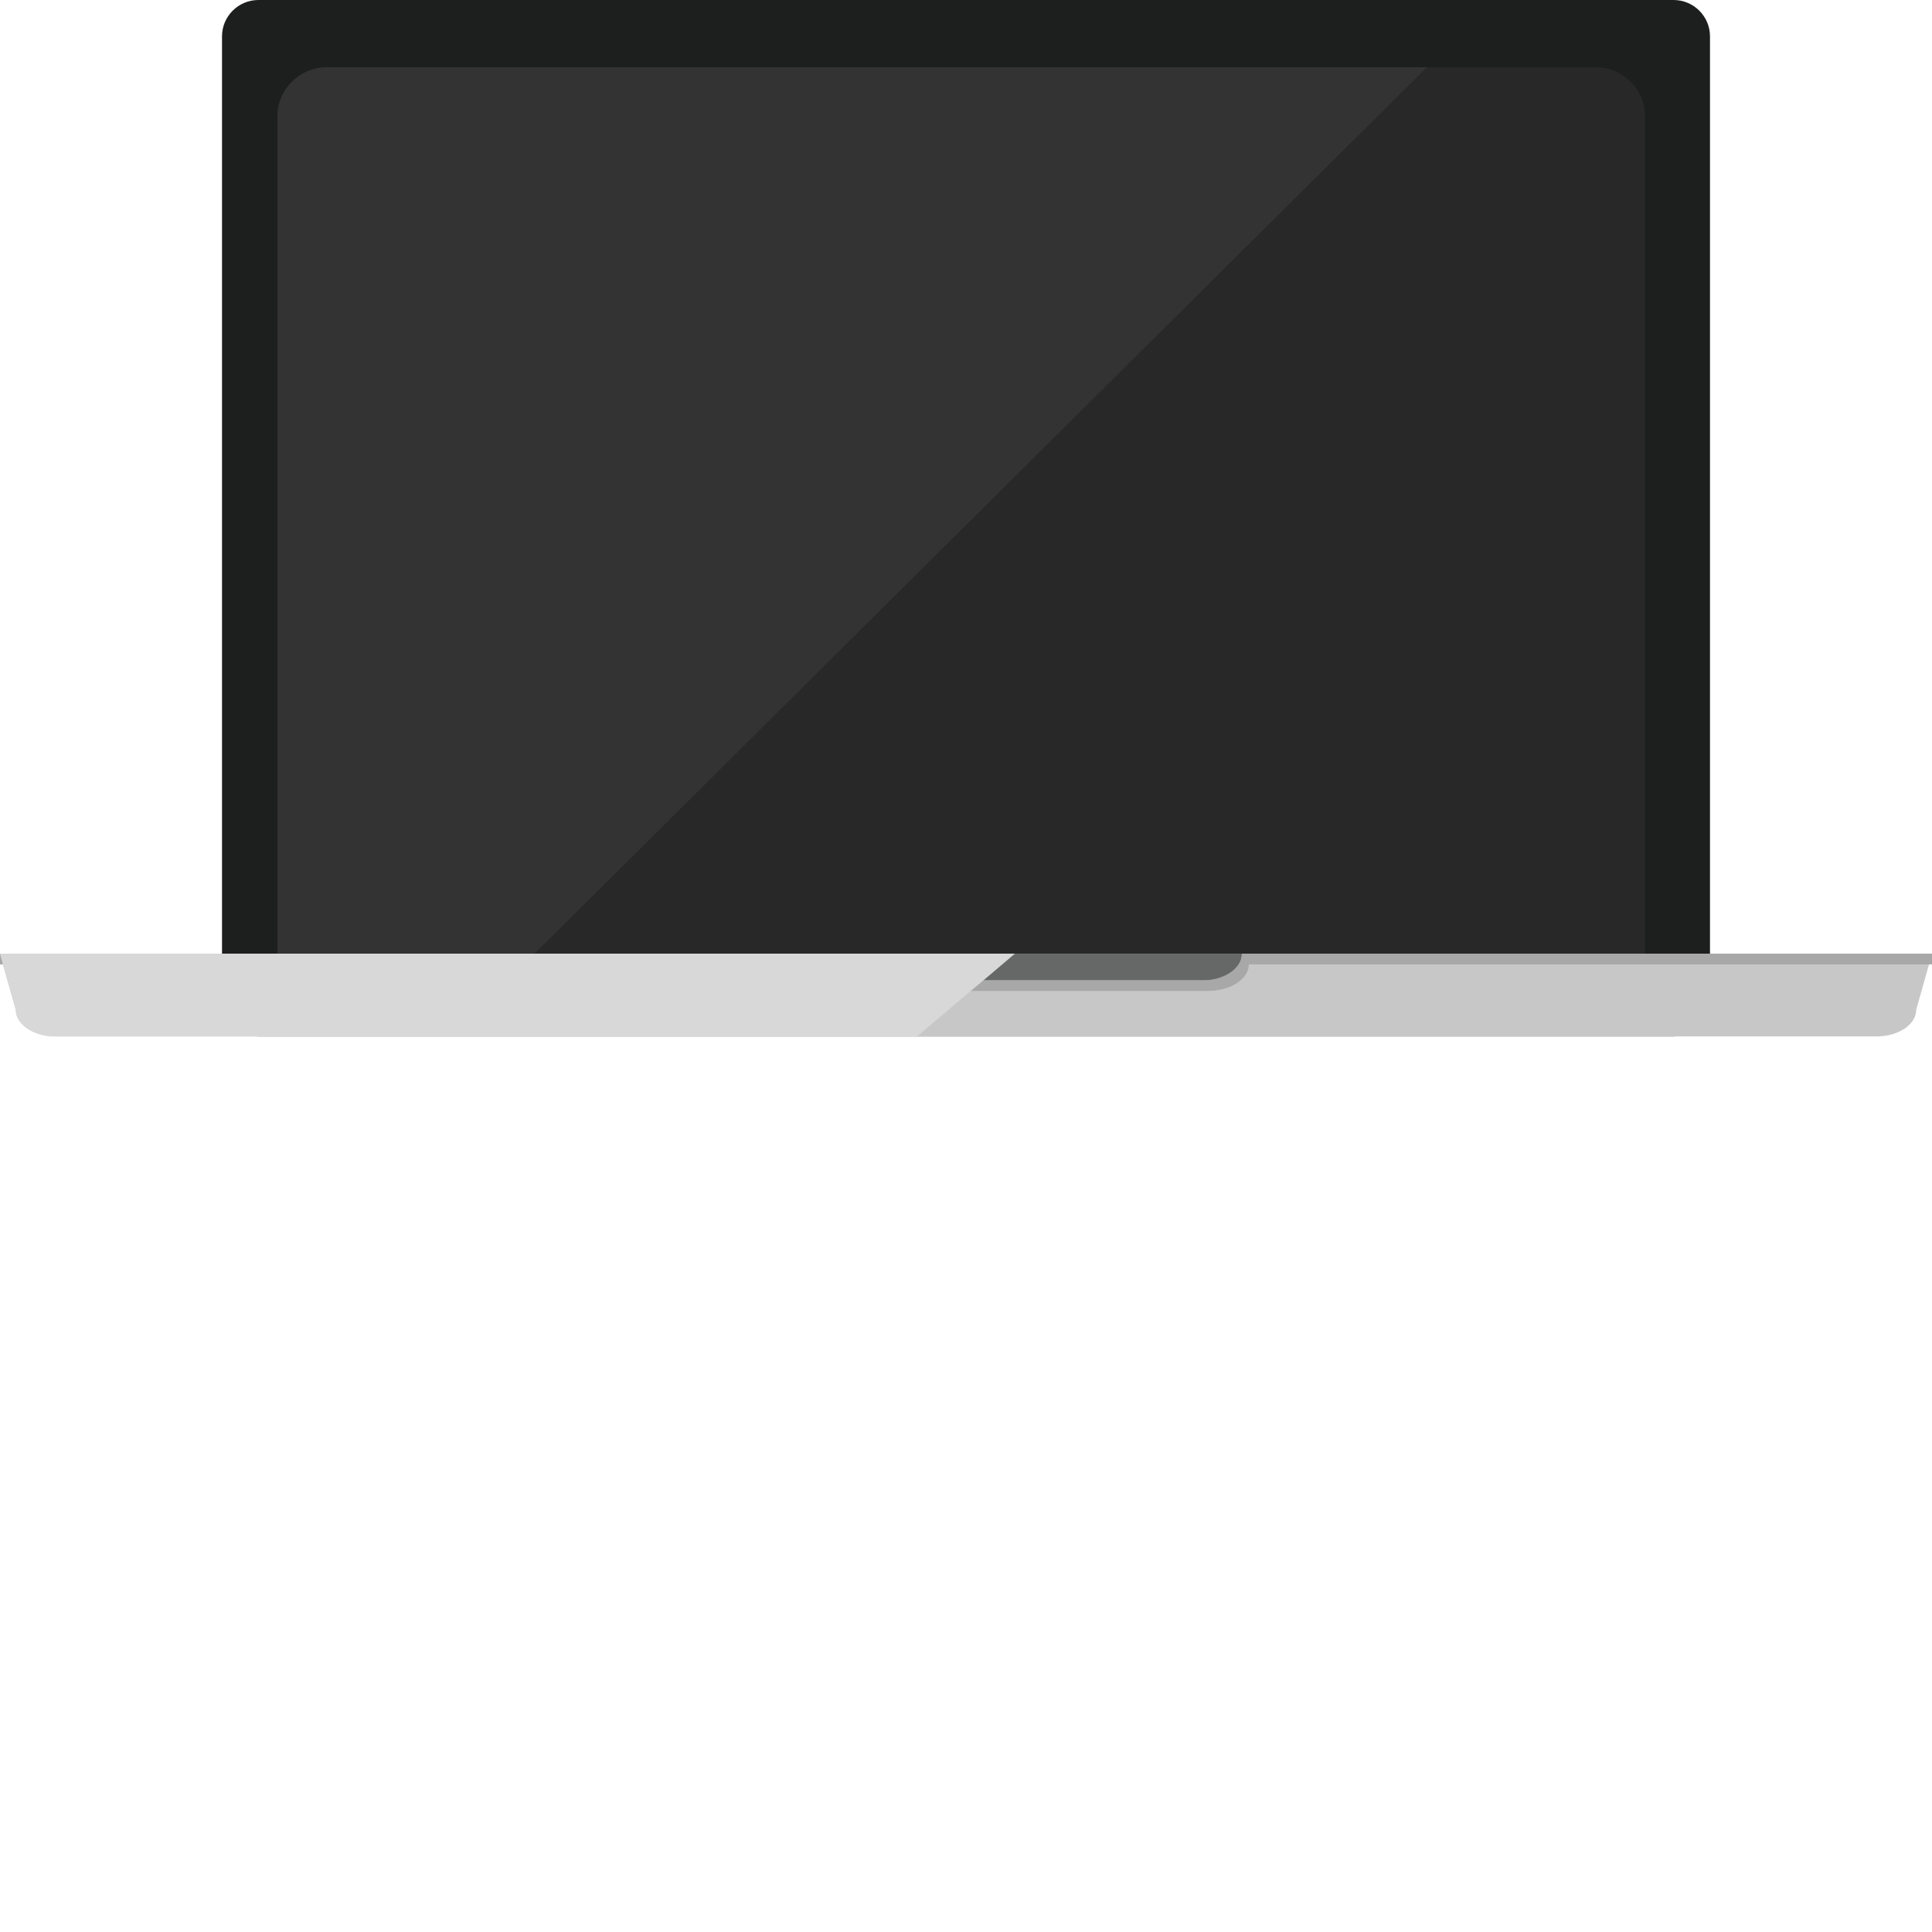
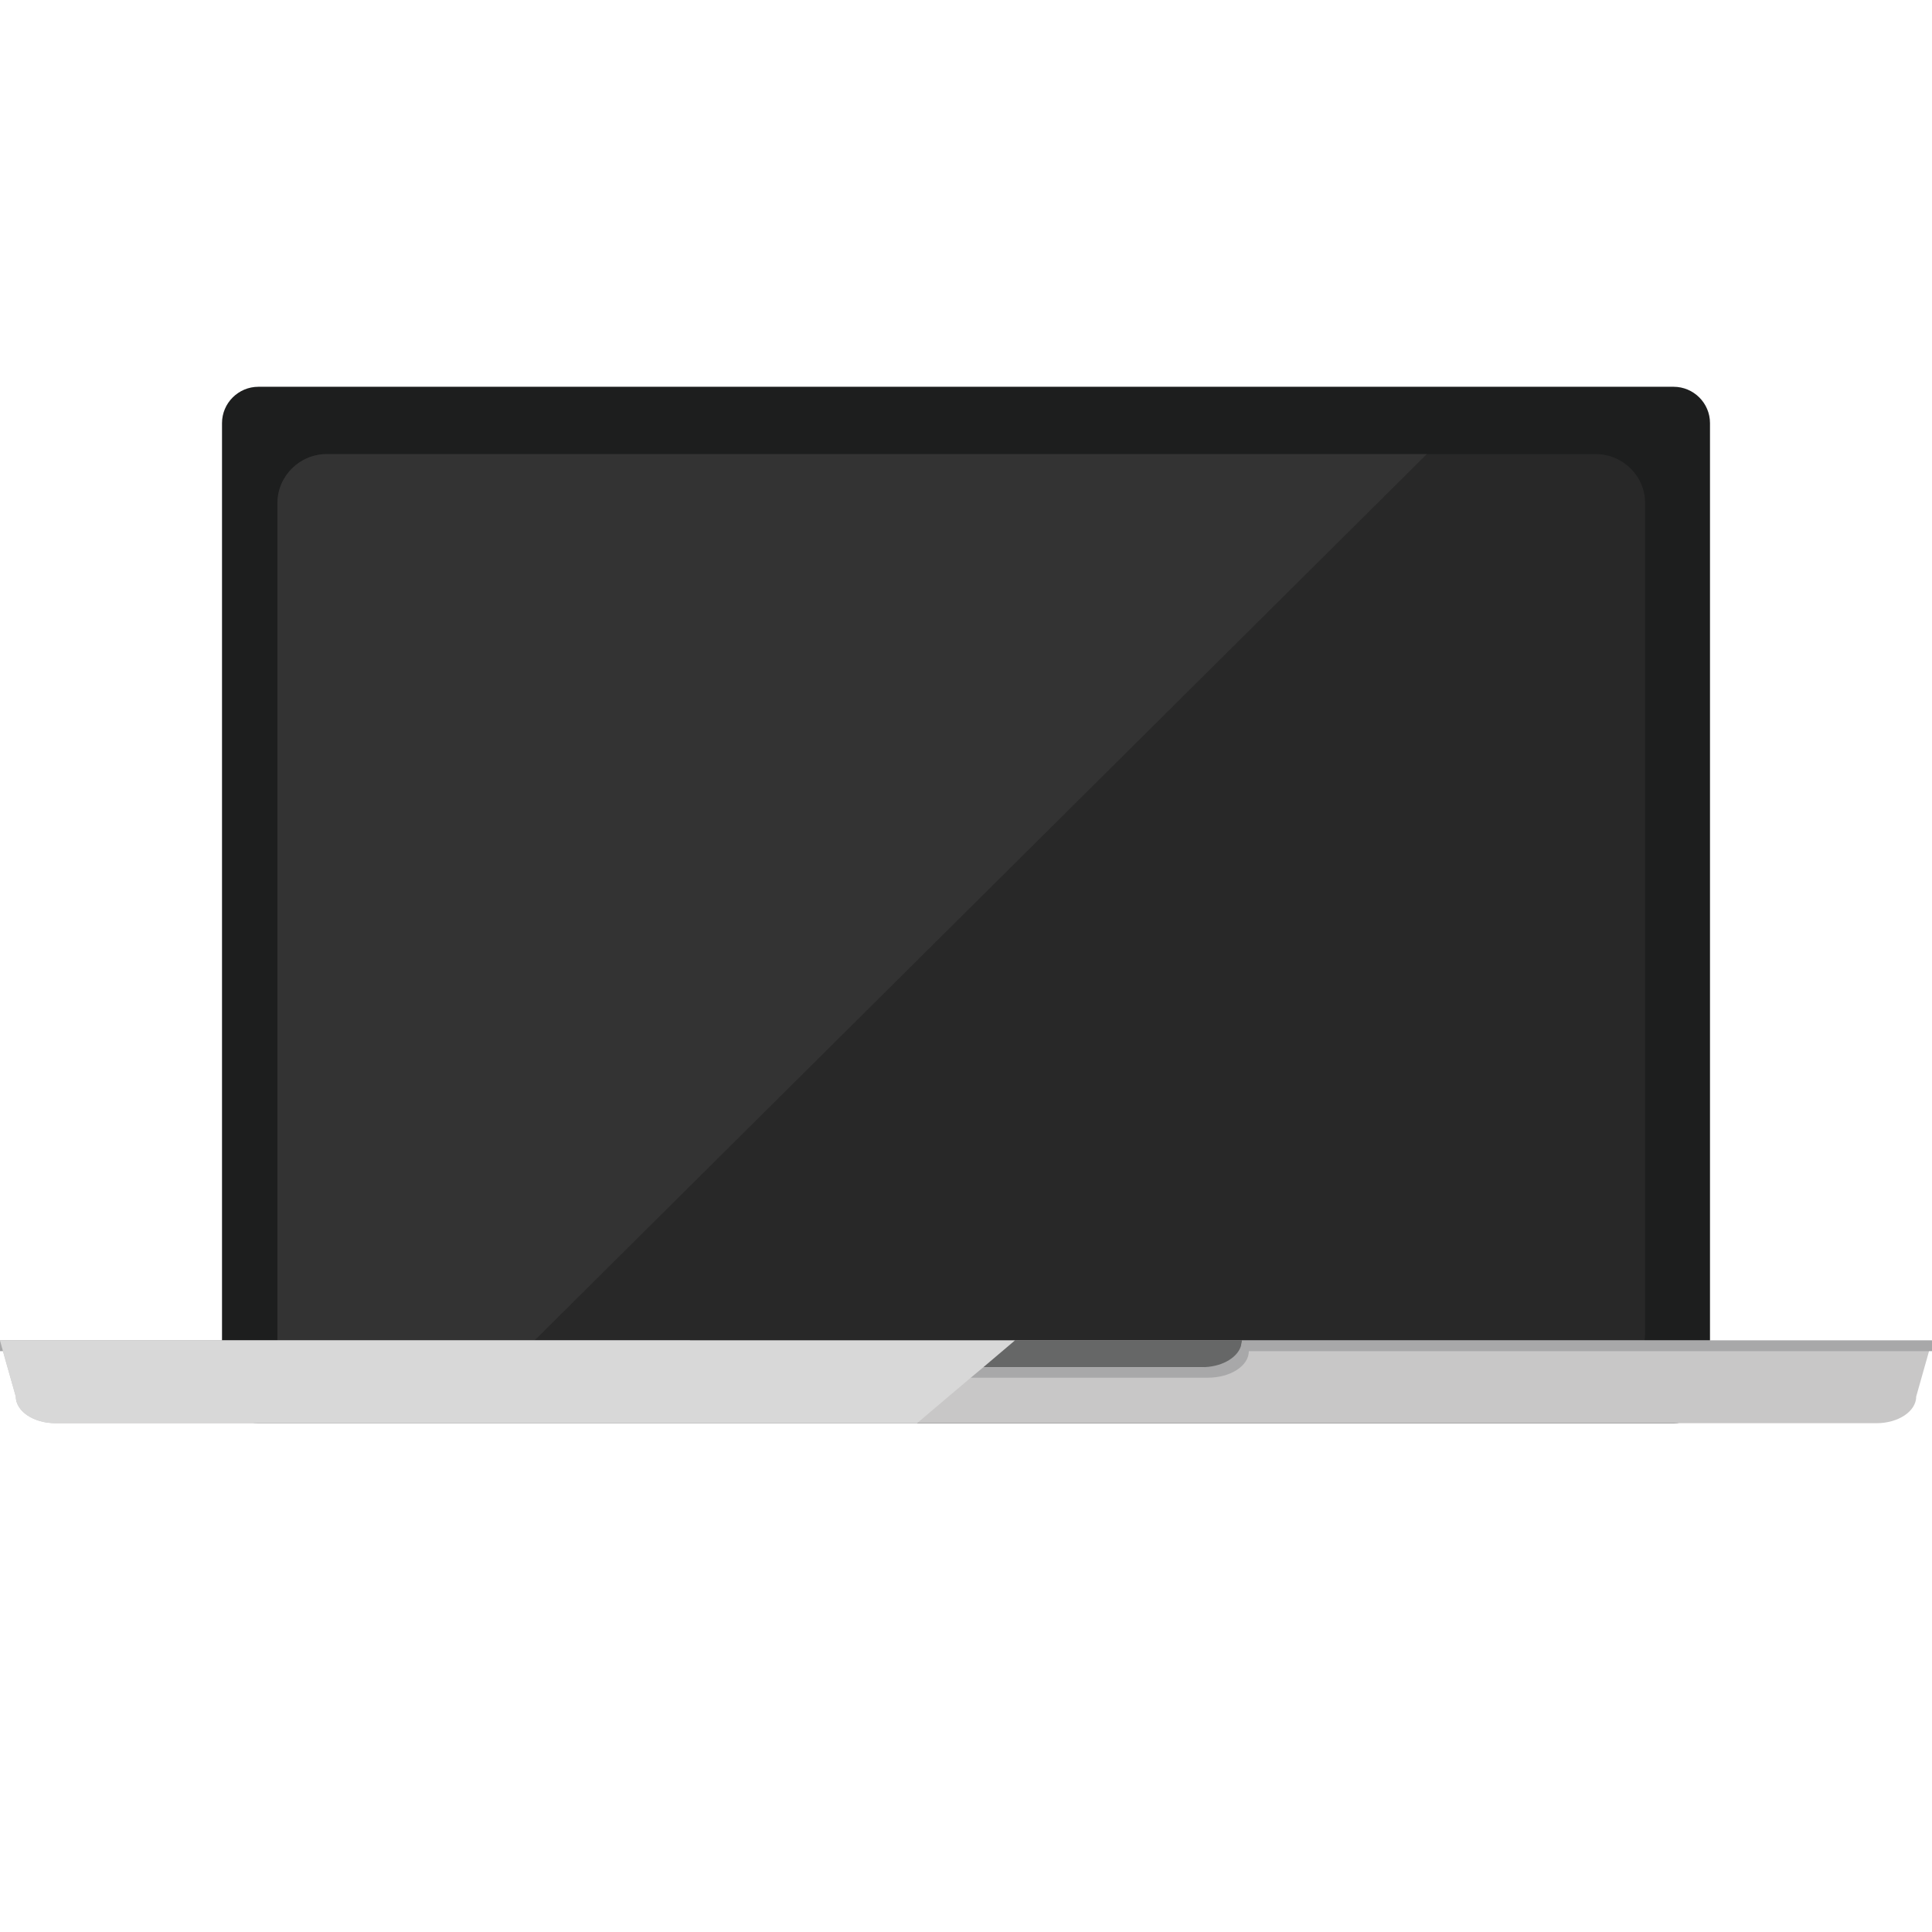
- <svg xmlns="http://www.w3.org/2000/svg" height="800px" width="800px" version="1.1" id="_x34_" viewBox="0 0 512 512" xml:space="preserve">
+ <svg xmlns="http://www.w3.org/2000/svg" height="800px" width="800px" version="1.1" id="_x34_" viewBox="0 0 512 307" xml:space="preserve">
  <g>
    <path style="fill:#1D1E1E;" d="M453.166,9.634v255.394c0,5.271-4.363,9.634-9.634,9.634H68.469c-5.272,0-9.634-4.363-9.634-9.634   V9.634C58.835,4.302,63.197,0,68.469,0h375.063C448.803,0,453.166,4.302,453.166,9.634z" />
    <polygon style="fill:#9F9E9F;" points="231.451,60.172 231.454,60.185 231.454,60.172  " />
    <polygon style="fill:#C5C5C6;" points="231.454,63.523 232.25,63.523 231.454,60.185  " />
    <g>
      <path style="fill:#282828;" d="M435.973,30.841v219.851c0,7.167-5.878,13.004-13.094,13.004H86.623    c-0.99,0-1.921-0.115-2.852-0.347c-5.877-1.271-10.242-6.473-10.242-12.657V30.841c0-7.166,5.877-13.004,13.094-13.004h336.256    C430.095,17.837,435.973,23.674,435.973,30.841z" />
      <path style="fill:#333333;" d="M378.126,17.837L130.968,263.349h-55.17c-1.222,0-2.269-1.04-2.269-2.312V30.841    c0-7.166,5.877-13.004,13.094-13.004H378.126z" />
    </g>
    <path style="fill:#C8C7C7;" d="M512,252.728l-0.788,2.848l-3.393,11.997c0,3.938-4.726,7.089-10.543,7.089H14.724   c-5.817,0-10.543-3.151-10.543-7.089l-2.666-9.392l-1.454-5.211L0,252.728H512z" />
    <path style="fill:#666767;" d="M329.112,252.733L329.112,252.733c0,3.905-3.166,7.071-7.071,7.071H189.959   c-3.905,0-7.071-3.166-7.071-7.071l0,0H329.112z" />
    <path style="fill:#A8A8A9;" d="M512,252.728v2.848H330.952c0,3.878-4.847,7.029-10.846,7.029H191.894   c-5.999,0-10.846-3.151-10.846-7.029H0v-2.848h182.866c0,0.616,0.204,1.165,0.352,1.733c1.154,3.085,5.273,5.356,10.252,5.356   h125.061c4.979,0,9.098-2.271,10.251-5.356c0.147-0.569,0.352-1.117,0.352-1.733H512z" />
    <path style="fill:#D8D8D8;" d="M268.967,252.728l-8.362,7.089l-3.332,2.787l-4.241,3.575l-9.997,8.483H14.724   c-5.817,0-10.543-3.151-10.543-7.089l-2.666-9.392l-1.454-5.211L0,252.728H268.967z" />
  </g>
</svg>
